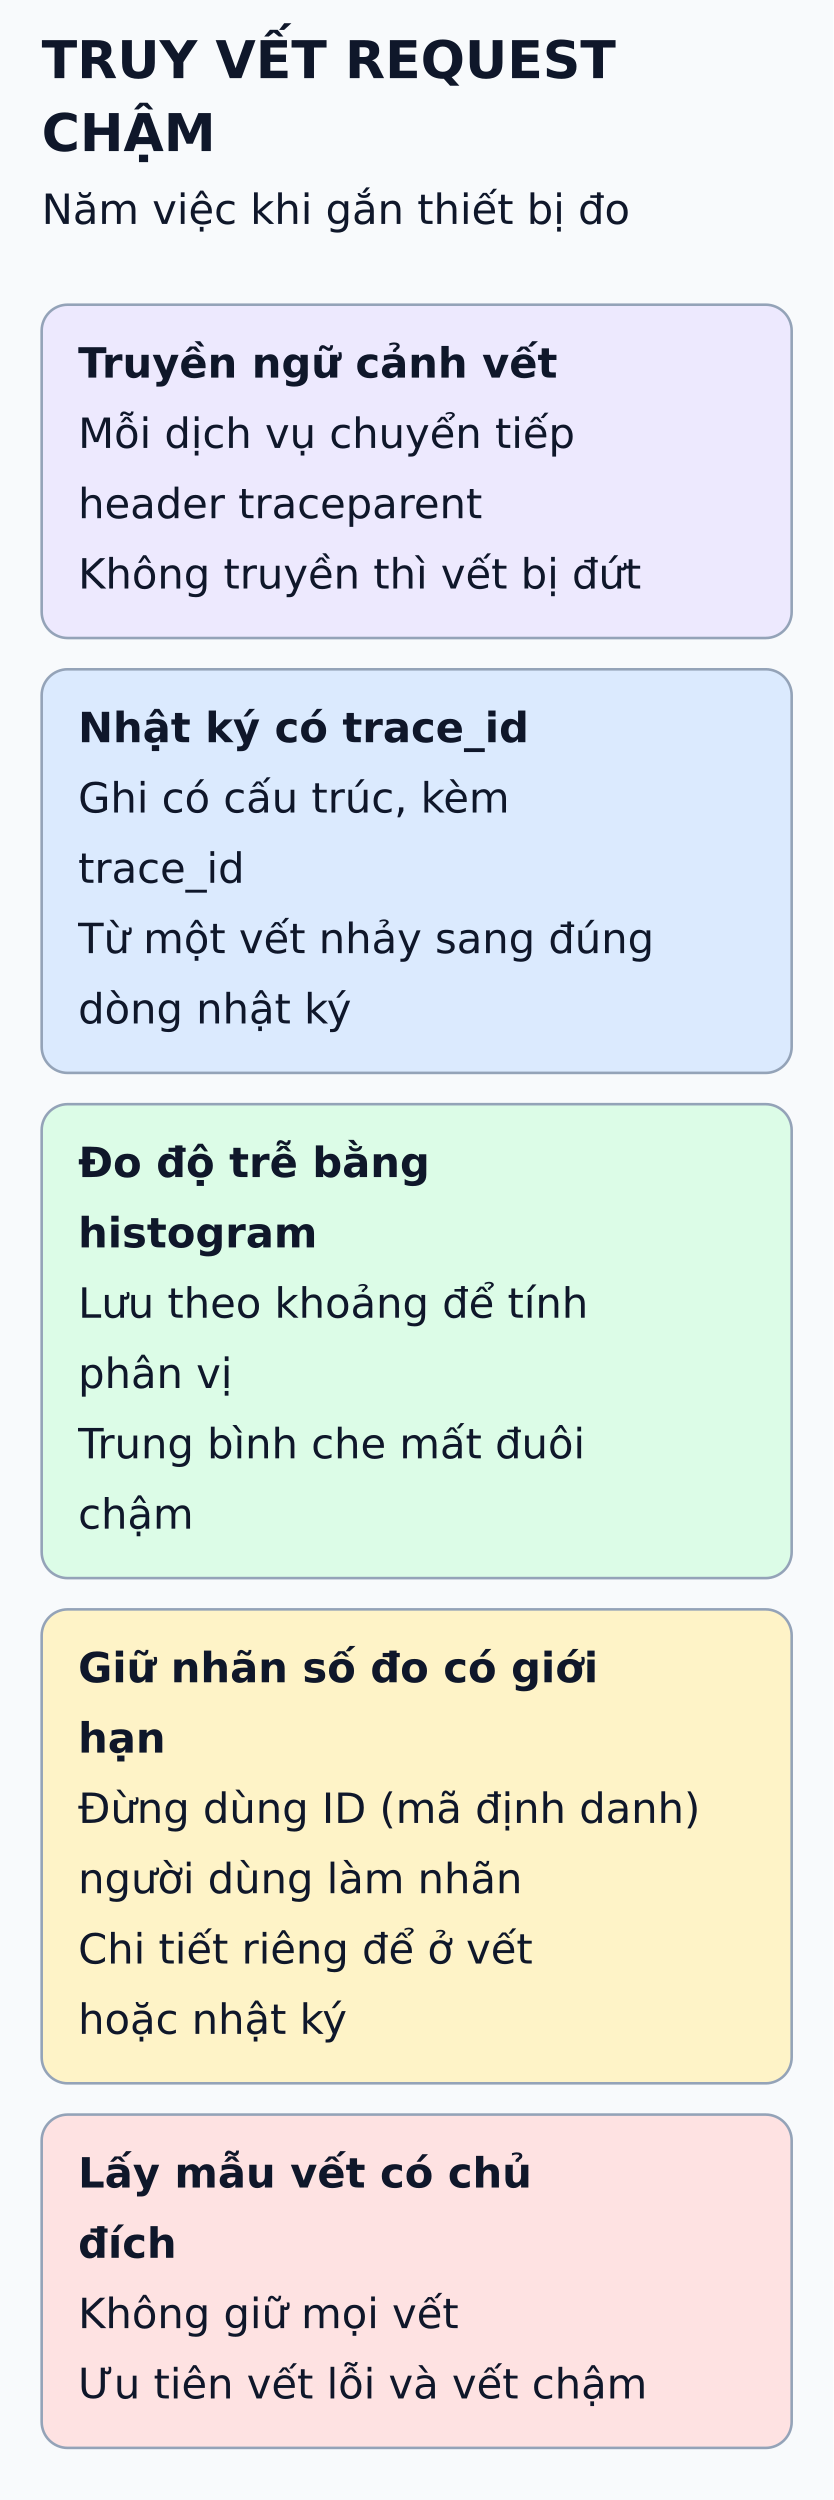
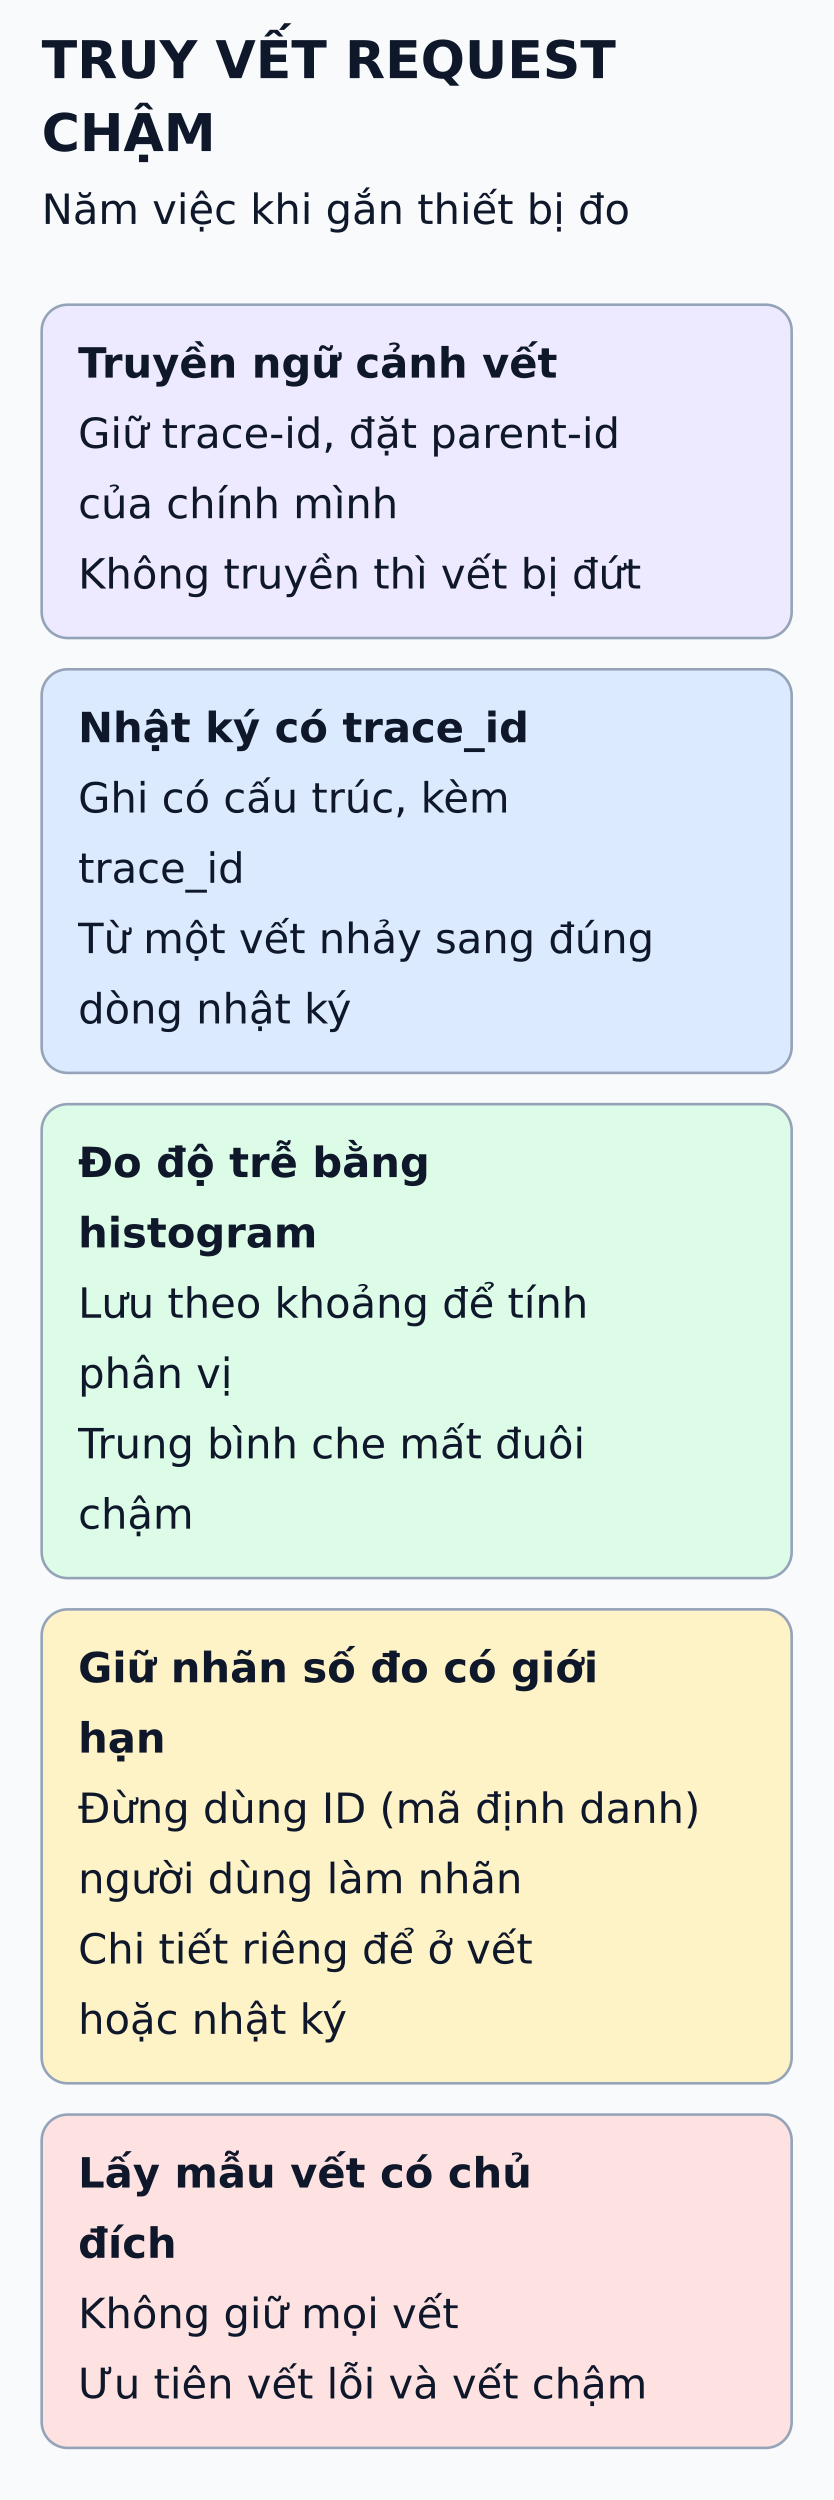
<svg xmlns="http://www.w3.org/2000/svg" viewBox="0 0 320 960" width="320" height="960" role="img" aria-labelledby="title desc">
  <defs>
    <marker id="arrow" markerWidth="8" markerHeight="8" refX="6" refY="3" orient="auto">
      <path d="M0,0 L6,3 L0,6" fill="none" stroke="#475569" stroke-width="1.5" />
    </marker>
  </defs>
  <rect width="320" height="960" fill="#f8fafc" />
  <g font-family="DejaVu Sans, Arial, sans-serif" fill="#0f172a">
    <text x="16" y="30" font-size="20" font-weight="bold">TRUY VẾT REQUEST</text>
    <text x="16" y="58" font-size="20" font-weight="bold">CHẬM</text>
    <text x="16" y="86" font-size="16" font-weight="normal">Năm việc khi gắn thiết bị đo</text>
    <rect x="16" y="117" width="288" height="128" rx="10" fill="#ede9fe" stroke="#94a3b8" />
    <text x="30" y="145" font-size="16" font-weight="bold">Truyền ngữ cảnh vết</text>
-     <text x="30" y="172" font-size="16" font-weight="normal">Mỗi dịch vụ chuyển tiếp</text>
-     <text x="30" y="199" font-size="16" font-weight="normal">header traceparent</text>
+     <text x="30" y="172" font-size="16" font-weight="normal">Giữ trace-id, đặt parent-id</text>
+     <text x="30" y="199" font-size="16" font-weight="normal">của chính mình</text>
    <text x="30" y="226" font-size="16" font-weight="normal">Không truyền thì vết bị đứt</text>
    <rect x="16" y="257" width="288" height="155" rx="10" fill="#dbeafe" stroke="#94a3b8" />
    <text x="30" y="285" font-size="16" font-weight="bold">Nhật ký có trace_id</text>
    <text x="30" y="312" font-size="16" font-weight="normal">Ghi có cấu trúc, kèm</text>
    <text x="30" y="339" font-size="16" font-weight="normal">trace_id</text>
    <text x="30" y="366" font-size="16" font-weight="normal">Từ một vết nhảy sang đúng</text>
    <text x="30" y="393" font-size="16" font-weight="normal">dòng nhật ký</text>
    <rect x="16" y="424" width="288" height="182" rx="10" fill="#dcfce7" stroke="#94a3b8" />
    <text x="30" y="452" font-size="16" font-weight="bold">Đo độ trễ bằng</text>
    <text x="30" y="479" font-size="16" font-weight="bold">histogram</text>
    <text x="30" y="506" font-size="16" font-weight="normal">Lưu theo khoảng để tính</text>
    <text x="30" y="533" font-size="16" font-weight="normal">phân vị</text>
    <text x="30" y="560" font-size="16" font-weight="normal">Trung bình che mất đuôi</text>
    <text x="30" y="587" font-size="16" font-weight="normal">chậm</text>
    <rect x="16" y="618" width="288" height="182" rx="10" fill="#fef3c7" stroke="#94a3b8" />
    <text x="30" y="646" font-size="16" font-weight="bold">Giữ nhãn số đo có giới</text>
    <text x="30" y="673" font-size="16" font-weight="bold">hạn</text>
    <text x="30" y="700" font-size="16" font-weight="normal">Đừng dùng ID (mã định danh)</text>
    <text x="30" y="727" font-size="16" font-weight="normal">người dùng làm nhãn</text>
    <text x="30" y="754" font-size="16" font-weight="normal">Chi tiết riêng để ở vết</text>
    <text x="30" y="781" font-size="16" font-weight="normal">hoặc nhật ký</text>
    <rect x="16" y="812" width="288" height="128" rx="10" fill="#fee2e2" stroke="#94a3b8" />
    <text x="30" y="840" font-size="16" font-weight="bold">Lấy mẫu vết có chủ</text>
    <text x="30" y="867" font-size="16" font-weight="bold">đích</text>
    <text x="30" y="894" font-size="16" font-weight="normal">Không giữ mọi vết</text>
    <text x="30" y="921" font-size="16" font-weight="normal">Ưu tiên vết lỗi và vết chậm</text>
  </g>
</svg>
